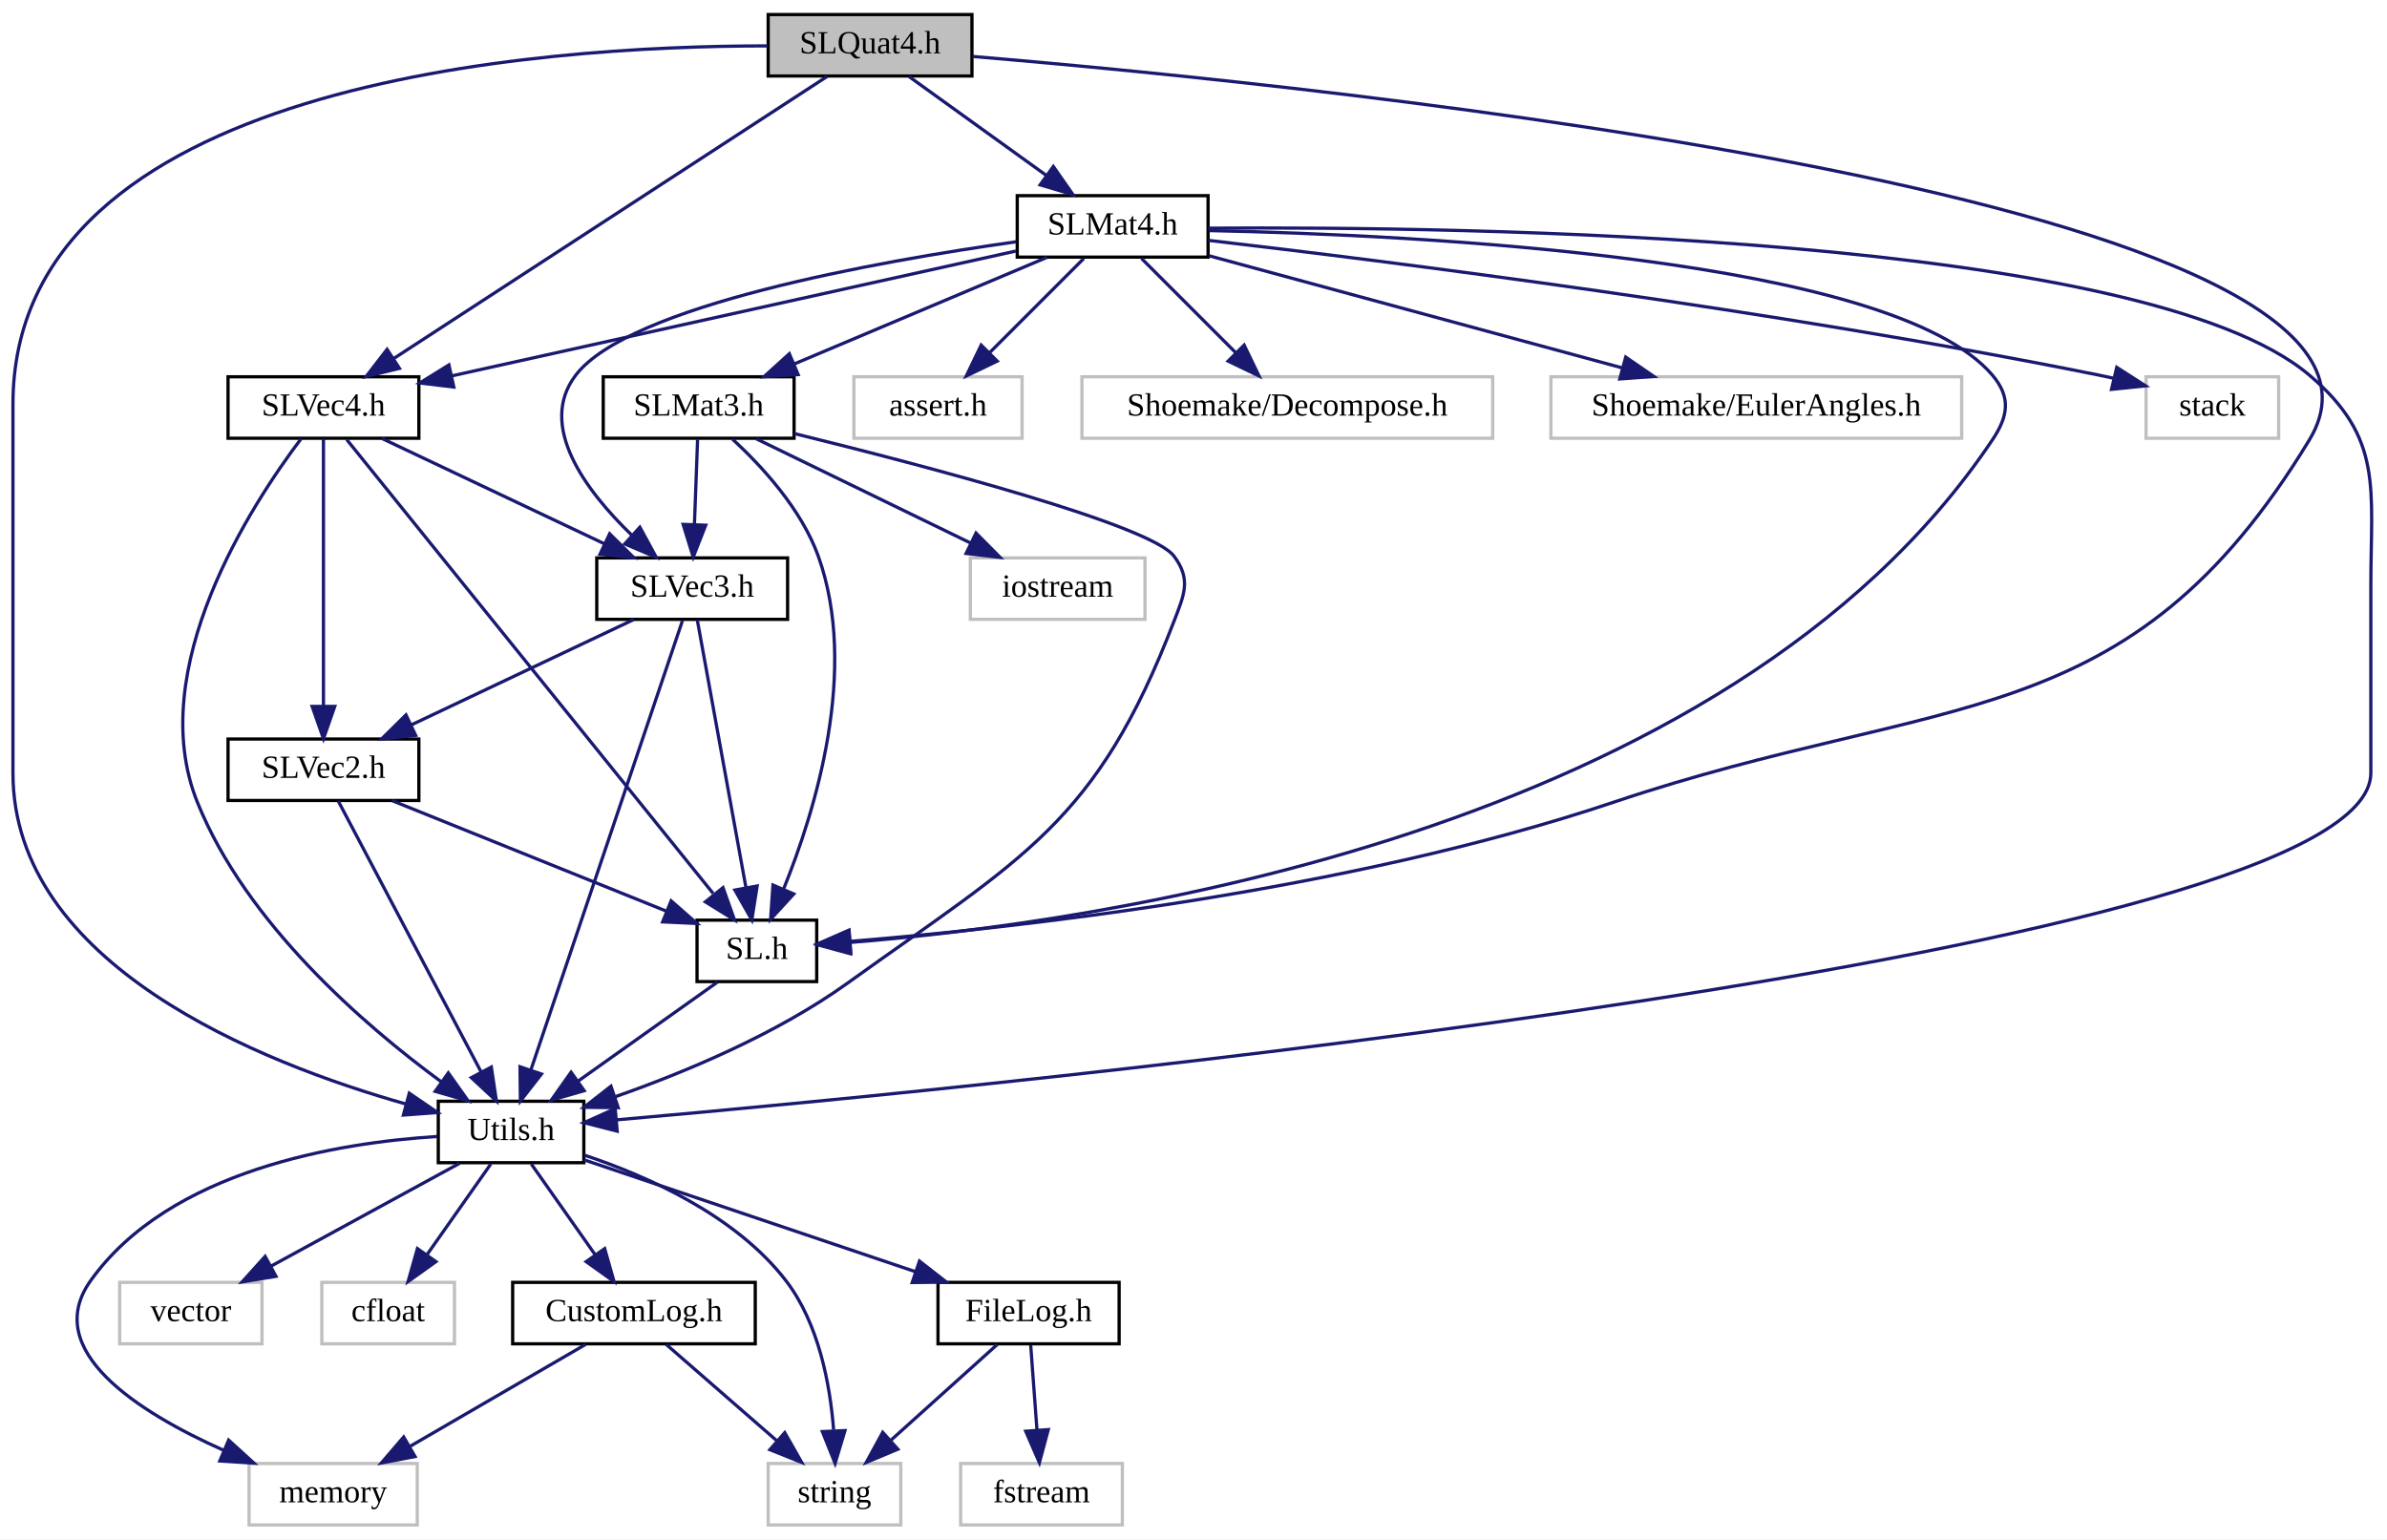
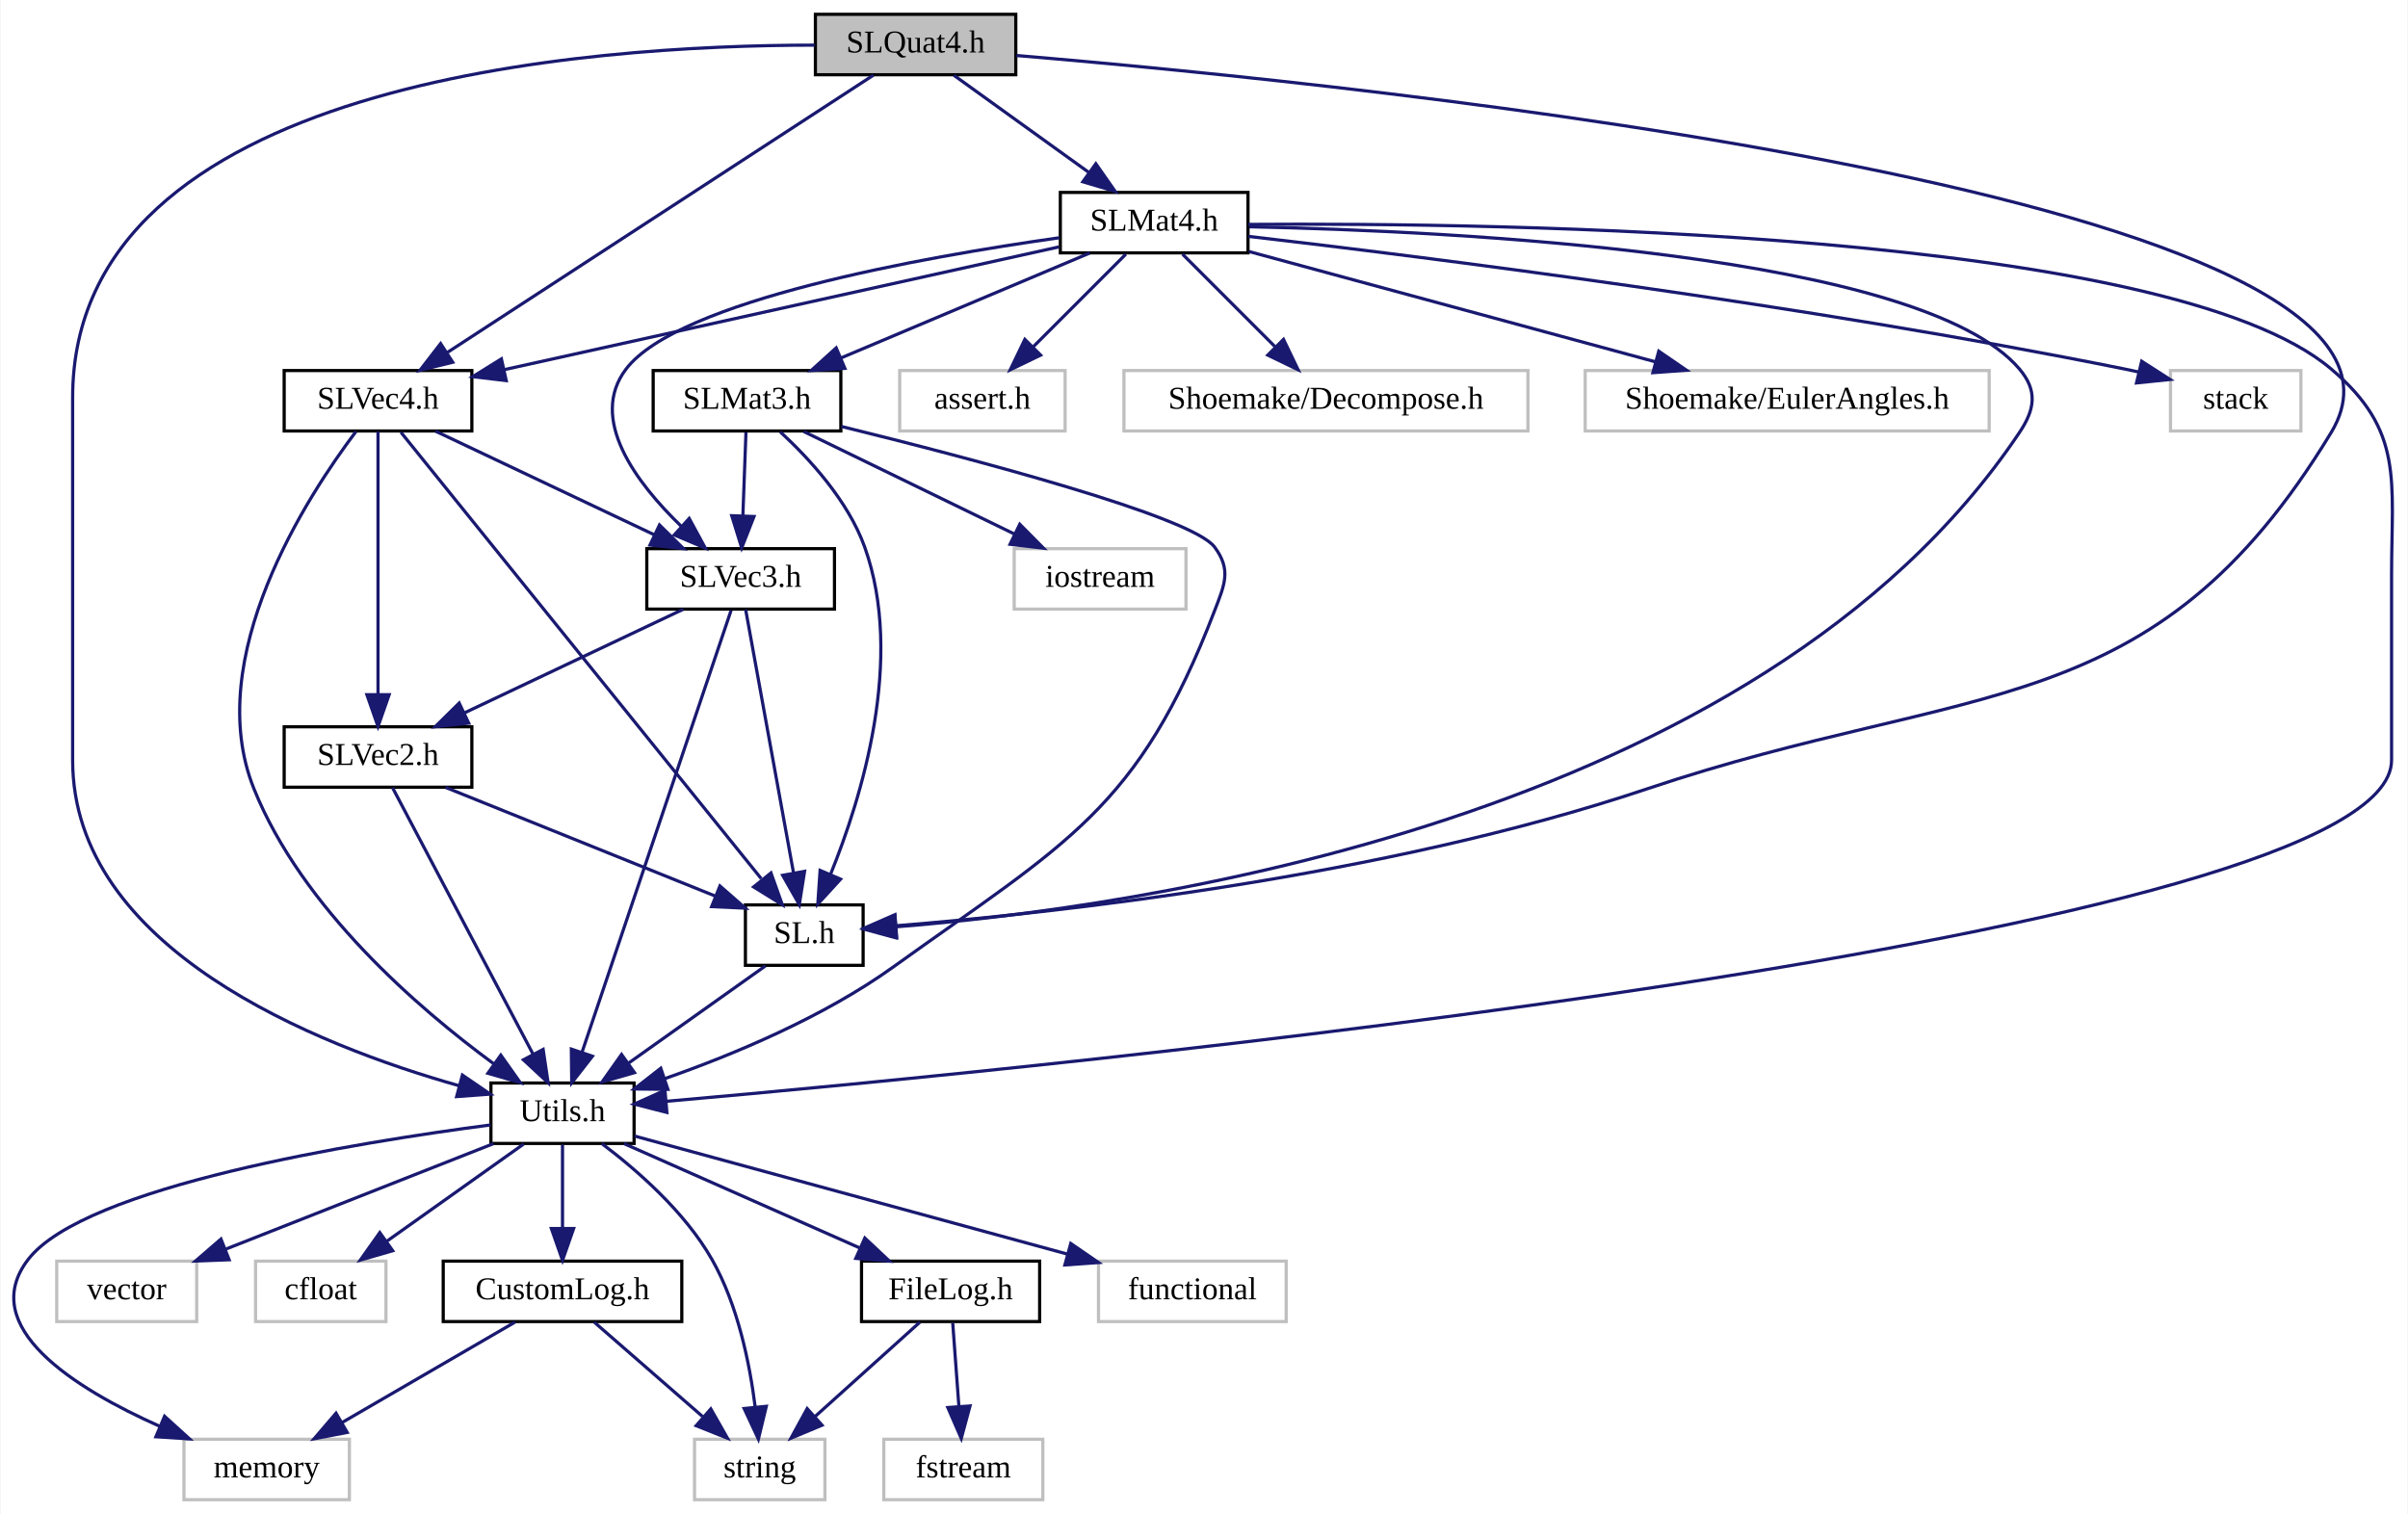
- <svg xmlns="http://www.w3.org/2000/svg" xmlns:xlink="http://www.w3.org/1999/xlink" width="738pt" height="476pt" viewBox="0.00 0.00 737.99 476.00">
+ <svg xmlns="http://www.w3.org/2000/svg" xmlns:xlink="http://www.w3.org/1999/xlink" width="757pt" height="476pt" viewBox="0.00 0.00 756.65 476.00">
  <g id="graph0" class="graph" transform="scale(1 1) rotate(0) translate(4 472)">
-     <polygon fill="white" stroke="transparent" points="-4,4 -4,-472 733.99,-472 733.99,4 -4,4" />
+     <polygon fill="white" stroke="transparent" points="-4,4 -4,-472 752.65,-472 752.65,4 -4,4" />
    <g id="node1" class="node">
      <g id="a_node1">
        <a xlink:title=" ">
-           <polygon fill="#bfbfbf" stroke="black" points="233.5,-448.5 233.5,-467.5 296.5,-467.5 296.5,-448.5 233.5,-448.5" />
-           <text text-anchor="middle" x="265" y="-455.5" font-family="Arial.ttf" font-size="10.00">SLQuat4.h</text>
+           <polygon fill="#bfbfbf" stroke="black" points="252.16,-448.5 252.16,-467.5 315.16,-467.5 315.16,-448.5 252.16,-448.5" />
+           <text text-anchor="middle" x="283.66" y="-455.5" font-family="Arial.ttf" font-size="10.00">SLQuat4.h</text>
        </a>
      </g>
    </g>
    <g id="node2" class="node">
      <g id="a_node2">
        <a xlink:href="_s_l_8h.html" target="_top" xlink:title=" ">
-           <polygon fill="white" stroke="black" points="211.5,-168.5 211.5,-187.5 248.5,-187.5 248.5,-168.5 211.5,-168.5" />
-           <text text-anchor="middle" x="230" y="-175.5" font-family="Arial.ttf" font-size="10.00">SL.h</text>
+           <polygon fill="white" stroke="black" points="230.16,-168.5 230.16,-187.5 267.16,-187.5 267.16,-168.5 230.16,-168.5" />
+           <text text-anchor="middle" x="248.66" y="-175.5" font-family="Arial.ttf" font-size="10.00">SL.h</text>
        </a>
      </g>
    </g>
    <g id="edge1" class="edge">
-       <path fill="none" stroke="midnightblue" d="M296.72,-454.54C405.6,-445.41 754.95,-410.1 710,-336 654.12,-243.88 597.13,-258.32 495,-224 411.96,-196.09 308.21,-184.92 258.77,-180.94" />
-       <polygon fill="midnightblue" stroke="midnightblue" points="259.04,-177.45 248.8,-180.18 258.5,-184.43 259.04,-177.45" />
+       <path fill="none" stroke="midnightblue" d="M315.39,-454.54C424.27,-445.41 773.61,-410.1 728.66,-336 672.78,-243.88 615.79,-258.32 513.66,-224 430.63,-196.09 326.87,-184.92 277.44,-180.94" />
+       <polygon fill="midnightblue" stroke="midnightblue" points="277.7,-177.45 267.46,-180.18 277.17,-184.43 277.7,-177.45" />
    </g>
    <g id="node3" class="node">
      <g id="a_node3">
        <a xlink:href="_utils_8h.html" target="_top" xlink:title=" ">
-           <polygon fill="white" stroke="black" points="131.5,-112.5 131.5,-131.5 176.5,-131.5 176.5,-112.5 131.5,-112.5" />
-           <text text-anchor="middle" x="154" y="-119.5" font-family="Arial.ttf" font-size="10.00">Utils.h</text>
+           <polygon fill="white" stroke="black" points="150.16,-112.5 150.16,-131.5 195.16,-131.5 195.16,-112.5 150.16,-112.5" />
+           <text text-anchor="middle" x="172.66" y="-119.5" font-family="Arial.ttf" font-size="10.00">Utils.h</text>
+         </a>
+       </g>
+     </g>
+     <g id="edge38" class="edge">
+       <path fill="none" stroke="midnightblue" d="M251.96,-457.81C181.62,-457.81 18.66,-447 18.66,-347 18.66,-347 18.66,-347 18.66,-233 18.66,-173.74 95.1,-143.38 140.28,-130.61" />
+       <polygon fill="midnightblue" stroke="midnightblue" points="141.19,-133.99 149.94,-128.01 139.38,-127.23 141.19,-133.99" />
+     </g>
+     <g id="node12" class="node">
+       <g id="a_node12">
+         <a xlink:href="_s_l_mat4_8h.html" target="_top" xlink:title=" ">
+           <polygon fill="white" stroke="black" points="329.16,-392.5 329.16,-411.5 388.16,-411.5 388.16,-392.5 329.16,-392.5" />
+           <text text-anchor="middle" x="358.66" y="-399.5" font-family="Arial.ttf" font-size="10.00">SLMat4.h</text>
+         </a>
+       </g>
+     </g>
+     <g id="edge14" class="edge">
+       <path fill="none" stroke="midnightblue" d="M295.71,-448.32C307.13,-440.11 324.5,-427.6 338.1,-417.81" />
+       <polygon fill="midnightblue" stroke="midnightblue" points="340.32,-420.52 346.4,-411.83 336.23,-414.84 340.32,-420.52" />
+     </g>
+     <g id="node18" class="node">
+       <g id="a_node18">
+         <a xlink:href="_s_l_vec4_8h.html" target="_top" xlink:title=" ">
+           <polygon fill="white" stroke="black" points="85.16,-336.5 85.16,-355.5 144.16,-355.5 144.16,-336.5 85.16,-336.5" />
+           <text text-anchor="middle" x="114.66" y="-343.5" font-family="Arial.ttf" font-size="10.00">SLVec4.h</text>
        </a>
      </g>
    </g>
    <g id="edge37" class="edge">
-       <path fill="none" stroke="midnightblue" d="M233.3,-457.81C162.96,-457.81 0,-447 0,-347 0,-347 0,-347 0,-233 0,-173.74 76.44,-143.38 121.61,-130.61" />
-       <polygon fill="midnightblue" stroke="midnightblue" points="122.53,-133.99 131.28,-128.01 120.71,-127.23 122.53,-133.99" />
-     </g>
-     <g id="node11" class="node">
-       <g id="a_node11">
-         <a xlink:href="_s_l_mat4_8h.html" target="_top" xlink:title=" ">
-           <polygon fill="white" stroke="black" points="310.5,-392.5 310.5,-411.5 369.5,-411.5 369.5,-392.5 310.5,-392.5" />
-           <text text-anchor="middle" x="340" y="-399.5" font-family="Arial.ttf" font-size="10.00">SLMat4.h</text>
-         </a>
-       </g>
-     </g>
-     <g id="edge13" class="edge">
-       <path fill="none" stroke="midnightblue" d="M277.05,-448.32C288.46,-440.11 305.83,-427.6 319.43,-417.81" />
-       <polygon fill="midnightblue" stroke="midnightblue" points="321.66,-420.52 327.73,-411.83 317.57,-414.84 321.66,-420.52" />
-     </g>
-     <g id="node17" class="node">
-       <g id="a_node17">
-         <a xlink:href="_s_l_vec4_8h.html" target="_top" xlink:title=" ">
-           <polygon fill="white" stroke="black" points="66.5,-336.5 66.5,-355.5 125.5,-355.5 125.5,-336.5 66.5,-336.5" />
-           <text text-anchor="middle" x="96" y="-343.5" font-family="Arial.ttf" font-size="10.00">SLVec4.h</text>
-         </a>
-       </g>
-     </g>
-     <g id="edge36" class="edge">
-       <path fill="none" stroke="midnightblue" d="M251.74,-448.37C222.74,-429.49 153.44,-384.38 117.87,-361.24" />
-       <polygon fill="midnightblue" stroke="midnightblue" points="119.49,-358.11 109.2,-355.59 115.67,-363.98 119.49,-358.11" />
+       <path fill="none" stroke="midnightblue" d="M270.4,-448.37C241.4,-429.49 172.1,-384.38 136.54,-361.24" />
+       <polygon fill="midnightblue" stroke="midnightblue" points="138.15,-358.11 127.86,-355.59 134.34,-363.98 138.15,-358.11" />
    </g>
    <g id="edge2" class="edge">
-       <path fill="none" stroke="midnightblue" d="M217.79,-168.32C206.22,-160.11 188.62,-147.6 174.84,-137.81" />
-       <polygon fill="midnightblue" stroke="midnightblue" points="176.61,-134.77 166.43,-131.83 172.56,-140.48 176.61,-134.77" />
+       <path fill="none" stroke="midnightblue" d="M236.45,-168.32C224.89,-160.11 207.29,-147.6 193.5,-137.81" />
+       <polygon fill="midnightblue" stroke="midnightblue" points="195.28,-134.77 185.1,-131.83 191.22,-140.48 195.28,-134.77" />
    </g>
    <g id="node4" class="node">
      <g id="a_node4">
        <a xlink:title=" ">
-           <polygon fill="white" stroke="#bfbfbf" points="233.5,-0.5 233.5,-19.5 274.5,-19.5 274.5,-0.5 233.5,-0.5" />
-           <text text-anchor="middle" x="254" y="-7.5" font-family="Arial.ttf" font-size="10.00">string</text>
+           <polygon fill="white" stroke="#bfbfbf" points="214.16,-0.5 214.16,-19.5 255.16,-19.5 255.16,-0.5 214.16,-0.5" />
+           <text text-anchor="middle" x="234.66" y="-7.5" font-family="Arial.ttf" font-size="10.00">string</text>
        </a>
      </g>
    </g>
    <g id="edge3" class="edge">
-       <path fill="none" stroke="midnightblue" d="M176.65,-114.84C196.11,-108.37 223.43,-96.25 239,-76 249.15,-62.8 252.63,-43.93 253.73,-29.92" />
-       <polygon fill="midnightblue" stroke="midnightblue" points="257.24,-29.67 254.19,-19.52 250.25,-29.36 257.24,-29.67" />
+       <path fill="none" stroke="midnightblue" d="M185.01,-112.46C195.8,-104.34 211.07,-91.12 219.66,-76 227.8,-61.68 231.53,-43.22 233.23,-29.63" />
+       <polygon fill="midnightblue" stroke="midnightblue" points="236.73,-29.86 234.24,-19.56 229.76,-29.16 236.73,-29.86" />
    </g>
    <g id="node5" class="node">
      <g id="a_node5">
        <a xlink:title=" ">
-           <polygon fill="white" stroke="#bfbfbf" points="33,-56.5 33,-75.5 77,-75.5 77,-56.5 33,-56.5" />
-           <text text-anchor="middle" x="55" y="-63.5" font-family="Arial.ttf" font-size="10.00">vector</text>
+           <polygon fill="white" stroke="#bfbfbf" points="13.66,-56.5 13.66,-75.5 57.66,-75.5 57.66,-56.5 13.66,-56.5" />
+           <text text-anchor="middle" x="35.66" y="-63.5" font-family="Arial.ttf" font-size="10.00">vector</text>
        </a>
      </g>
    </g>
    <g id="edge4" class="edge">
-       <path fill="none" stroke="midnightblue" d="M138.09,-112.32C122.36,-103.74 98.06,-90.49 79.79,-80.52" />
-       <polygon fill="midnightblue" stroke="midnightblue" points="81.32,-77.37 70.87,-75.65 77.97,-83.52 81.32,-77.37" />
+       <path fill="none" stroke="midnightblue" d="M150.96,-112.44C128.31,-103.52 92.59,-89.44 66.91,-79.32" />
+       <polygon fill="midnightblue" stroke="midnightblue" points="67.86,-75.93 57.27,-75.52 65.29,-82.44 67.86,-75.93" />
    </g>
    <g id="node6" class="node">
      <g id="a_node6">
        <a xlink:title=" ">
-           <polygon fill="white" stroke="#bfbfbf" points="95.5,-56.5 95.5,-75.5 136.5,-75.5 136.5,-56.5 95.5,-56.5" />
-           <text text-anchor="middle" x="116" y="-63.5" font-family="Arial.ttf" font-size="10.00">cfloat</text>
+           <polygon fill="white" stroke="#bfbfbf" points="76.16,-56.5 76.16,-75.5 117.16,-75.5 117.16,-56.5 76.16,-56.5" />
+           <text text-anchor="middle" x="96.66" y="-63.5" font-family="Arial.ttf" font-size="10.00">cfloat</text>
        </a>
      </g>
    </g>
    <g id="edge5" class="edge">
-       <path fill="none" stroke="midnightblue" d="M147.73,-112.08C142.36,-104.46 134.48,-93.26 127.92,-83.94" />
-       <polygon fill="midnightblue" stroke="midnightblue" points="130.78,-81.91 122.16,-75.75 125.05,-85.94 130.78,-81.91" />
+       <path fill="none" stroke="midnightblue" d="M160.45,-112.32C148.89,-104.11 131.29,-91.6 117.5,-81.81" />
+       <polygon fill="midnightblue" stroke="midnightblue" points="119.28,-78.77 109.1,-75.83 115.22,-84.48 119.28,-78.77" />
    </g>
    <g id="node7" class="node">
      <g id="a_node7">
        <a xlink:title=" ">
-           <polygon fill="white" stroke="#bfbfbf" points="73,-0.5 73,-19.5 125,-19.5 125,-0.5 73,-0.5" />
-           <text text-anchor="middle" x="99" y="-7.5" font-family="Arial.ttf" font-size="10.00">memory</text>
+           <polygon fill="white" stroke="#bfbfbf" points="53.66,-0.5 53.66,-19.5 105.66,-19.5 105.66,-0.5 53.66,-0.5" />
+           <text text-anchor="middle" x="79.66" y="-7.5" font-family="Arial.ttf" font-size="10.00">memory</text>
        </a>
      </g>
    </g>
    <g id="edge6" class="edge">
-       <path fill="none" stroke="midnightblue" d="M131.25,-120.61C100.98,-118.72 48.45,-110.34 24,-76 8.69,-54.5 38.56,-35.46 65.02,-23.63" />
-       <polygon fill="midnightblue" stroke="midnightblue" points="66.68,-26.73 74.52,-19.6 63.95,-20.28 66.68,-26.73" />
+       <path fill="none" stroke="midnightblue" d="M150.05,-118.32C108.43,-112.88 22.36,-99.06 4.66,-76 -11.57,-54.85 19.23,-35.51 46.13,-23.53" />
+       <polygon fill="midnightblue" stroke="midnightblue" points="47.56,-26.73 55.4,-19.61 44.83,-20.28 47.56,-26.73" />
    </g>
    <g id="node8" class="node">
      <g id="a_node8">
        <a xlink:href="_file_log_8h.html" target="_top" xlink:title=" ">
-           <polygon fill="white" stroke="black" points="286,-56.5 286,-75.5 342,-75.5 342,-56.5 286,-56.5" />
-           <text text-anchor="middle" x="314" y="-63.5" font-family="Arial.ttf" font-size="10.00">FileLog.h</text>
+           <polygon fill="white" stroke="black" points="266.66,-56.5 266.66,-75.5 322.66,-75.5 322.66,-56.5 266.66,-56.5" />
+           <text text-anchor="middle" x="294.66" y="-63.5" font-family="Arial.ttf" font-size="10.00">FileLog.h</text>
        </a>
      </g>
    </g>
    <g id="edge7" class="edge">
-       <path fill="none" stroke="midnightblue" d="M176.58,-113.38C203.25,-104.38 247.89,-89.31 279.03,-78.8" />
-       <polygon fill="midnightblue" stroke="midnightblue" points="280.27,-82.08 288.63,-75.56 278.03,-75.45 280.27,-82.08" />
+       <path fill="none" stroke="midnightblue" d="M192,-112.44C211.98,-103.6 243.41,-89.69 266.23,-79.59" />
+       <polygon fill="midnightblue" stroke="midnightblue" points="267.7,-82.76 275.42,-75.52 264.86,-76.36 267.7,-82.76" />
    </g>
    <g id="node10" class="node">
      <g id="a_node10">
        <a xlink:href="_custom_log_8h.html" target="_top" xlink:title=" ">
-           <polygon fill="white" stroke="black" points="154.5,-56.5 154.5,-75.5 229.5,-75.5 229.5,-56.5 154.5,-56.5" />
-           <text text-anchor="middle" x="192" y="-63.5" font-family="Arial.ttf" font-size="10.00">CustomLog.h</text>
+           <polygon fill="white" stroke="black" points="135.16,-56.5 135.16,-75.5 210.16,-75.5 210.16,-56.5 135.16,-56.5" />
+           <text text-anchor="middle" x="172.66" y="-63.5" font-family="Arial.ttf" font-size="10.00">CustomLog.h</text>
        </a>
      </g>
    </g>
    <g id="edge10" class="edge">
-       <path fill="none" stroke="midnightblue" d="M160.27,-112.08C165.64,-104.46 173.52,-93.26 180.08,-83.94" />
-       <polygon fill="midnightblue" stroke="midnightblue" points="182.95,-85.94 185.84,-75.75 177.22,-81.91 182.95,-85.94" />
+       <path fill="none" stroke="midnightblue" d="M172.66,-112.08C172.66,-105.01 172.66,-94.86 172.66,-85.99" />
+       <polygon fill="midnightblue" stroke="midnightblue" points="176.16,-85.75 172.66,-75.75 169.16,-85.75 176.16,-85.75" />
+     </g>
+     <g id="node11" class="node">
+       <g id="a_node11">
+         <a xlink:title=" ">
+           <polygon fill="white" stroke="#bfbfbf" points="341.16,-56.5 341.16,-75.5 400.16,-75.5 400.16,-56.5 341.16,-56.5" />
+           <text text-anchor="middle" x="370.66" y="-63.5" font-family="Arial.ttf" font-size="10.00">functional</text>
+         </a>
+       </g>
+     </g>
+     <g id="edge13" class="edge">
+       <path fill="none" stroke="midnightblue" d="M195.38,-114.81C228.53,-105.76 290.63,-88.83 331.31,-77.73" />
+       <polygon fill="midnightblue" stroke="midnightblue" points="332.44,-81.05 341.16,-75.05 330.59,-74.3 332.44,-81.05" />
    </g>
    <g id="edge8" class="edge">
-       <path fill="none" stroke="midnightblue" d="M304.36,-56.32C295.49,-48.34 282.13,-36.31 271.39,-26.65" />
-       <polygon fill="midnightblue" stroke="midnightblue" points="273.59,-23.92 263.82,-19.83 268.91,-29.13 273.59,-23.92" />
+       <path fill="none" stroke="midnightblue" d="M285.02,-56.32C276.15,-48.34 262.79,-36.31 252.06,-26.65" />
+       <polygon fill="midnightblue" stroke="midnightblue" points="254.25,-23.92 244.48,-19.83 249.57,-29.13 254.25,-23.92" />
    </g>
    <g id="node9" class="node">
      <g id="a_node9">
        <a xlink:title=" ">
-           <polygon fill="white" stroke="#bfbfbf" points="293,-0.5 293,-19.5 343,-19.5 343,-0.5 293,-0.5" />
-           <text text-anchor="middle" x="318" y="-7.5" font-family="Arial.ttf" font-size="10.00">fstream</text>
+           <polygon fill="white" stroke="#bfbfbf" points="273.66,-0.5 273.66,-19.5 323.66,-19.5 323.66,-0.5 273.66,-0.5" />
+           <text text-anchor="middle" x="298.66" y="-7.5" font-family="Arial.ttf" font-size="10.00">fstream</text>
        </a>
      </g>
    </g>
    <g id="edge9" class="edge">
-       <path fill="none" stroke="midnightblue" d="M314.66,-56.08C315.18,-49.01 315.94,-38.86 316.59,-29.99" />
-       <polygon fill="midnightblue" stroke="midnightblue" points="320.1,-29.98 317.35,-19.75 313.12,-29.47 320.1,-29.98" />
+       <path fill="none" stroke="midnightblue" d="M295.33,-56.08C295.85,-49.01 296.6,-38.86 297.26,-29.99" />
+       <polygon fill="midnightblue" stroke="midnightblue" points="300.77,-29.98 298.02,-19.75 293.79,-29.47 300.77,-29.98" />
    </g>
    <g id="edge12" class="edge">
-       <path fill="none" stroke="midnightblue" d="M201.96,-56.32C211.13,-48.34 224.94,-36.31 236.03,-26.65" />
-       <polygon fill="midnightblue" stroke="midnightblue" points="238.62,-29.04 243.86,-19.83 234.02,-23.76 238.62,-29.04" />
+       <path fill="none" stroke="midnightblue" d="M182.63,-56.32C191.79,-48.34 205.6,-36.31 216.69,-26.65" />
+       <polygon fill="midnightblue" stroke="midnightblue" points="219.28,-29.04 224.52,-19.83 214.68,-23.76 219.28,-29.04" />
    </g>
    <g id="edge11" class="edge">
-       <path fill="none" stroke="midnightblue" d="M177.06,-56.32C162.41,-47.82 139.87,-34.73 122.76,-24.8" />
-       <polygon fill="midnightblue" stroke="midnightblue" points="124.31,-21.65 113.9,-19.65 120.8,-27.7 124.31,-21.65" />
-     </g>
-     <g id="edge14" class="edge">
-       <path fill="none" stroke="midnightblue" d="M369.87,-400.7C433.92,-399.37 581.19,-392.32 612,-356 617.75,-349.22 616.95,-343.38 612,-336 529.82,-213.37 332.76,-186.44 258.75,-180.6" />
-       <polygon fill="midnightblue" stroke="midnightblue" points="258.97,-177.1 248.75,-179.88 258.47,-184.09 258.97,-177.1" />
-     </g>
-     <g id="edge16" class="edge">
-       <path fill="none" stroke="midnightblue" d="M369.58,-401.45C448.03,-402.02 658.87,-399.39 710,-356 732.95,-336.52 729,-321.1 729,-291 729,-291 729,-291 729,-233 729,-177.38 308.61,-136.45 186.74,-125.76" />
-       <polygon fill="midnightblue" stroke="midnightblue" points="186.81,-122.25 176.54,-124.87 186.2,-129.22 186.81,-122.25" />
-     </g>
-     <g id="node12" class="node">
-       <g id="a_node12">
-         <a xlink:title=" ">
-           <polygon fill="white" stroke="#bfbfbf" points="659.5,-336.5 659.5,-355.5 700.5,-355.5 700.5,-336.5 659.5,-336.5" />
-           <text text-anchor="middle" x="680" y="-343.5" font-family="Arial.ttf" font-size="10.00">stack</text>
-         </a>
-       </g>
+       <path fill="none" stroke="midnightblue" d="M157.72,-56.32C143.08,-47.82 120.53,-34.73 103.43,-24.8" />
+       <polygon fill="midnightblue" stroke="midnightblue" points="104.97,-21.65 94.57,-19.65 101.46,-27.7 104.97,-21.65" />
    </g>
    <g id="edge15" class="edge">
-       <path fill="none" stroke="midnightblue" d="M369.62,-397.68C424.33,-391.32 544.79,-376.22 645,-356 646.46,-355.71 647.95,-355.39 649.45,-355.05" />
-       <polygon fill="midnightblue" stroke="midnightblue" points="650.44,-358.42 659.36,-352.69 648.82,-351.61 650.44,-358.42" />
+       <path fill="none" stroke="midnightblue" d="M388.53,-400.7C452.59,-399.37 599.86,-392.32 630.66,-356 636.41,-349.22 635.61,-343.38 630.66,-336 548.48,-213.37 351.43,-186.44 277.41,-180.6" />
+       <polygon fill="midnightblue" stroke="midnightblue" points="277.64,-177.1 267.41,-179.88 277.14,-184.09 277.64,-177.1" />
+     </g>
+     <g id="edge17" class="edge">
+       <path fill="none" stroke="midnightblue" d="M388.24,-401.45C466.69,-402.02 677.54,-399.39 728.66,-356 751.61,-336.52 747.66,-321.1 747.66,-291 747.66,-291 747.66,-291 747.66,-233 747.66,-177.38 327.27,-136.45 205.4,-125.76" />
+       <polygon fill="midnightblue" stroke="midnightblue" points="205.47,-122.25 195.21,-124.87 204.87,-129.22 205.47,-122.25" />
    </g>
    <g id="node13" class="node">
      <g id="a_node13">
-         <a xlink:href="_s_l_mat3_8h.html" target="_top" xlink:title=" ">
-           <polygon fill="white" stroke="black" points="182.5,-336.5 182.5,-355.5 241.5,-355.5 241.5,-336.5 182.5,-336.5" />
-           <text text-anchor="middle" x="212" y="-343.5" font-family="Arial.ttf" font-size="10.00">SLMat3.h</text>
-         </a>
-       </g>
-     </g>
-     <g id="edge17" class="edge">
-       <path fill="none" stroke="midnightblue" d="M319.72,-392.44C298.65,-383.56 265.48,-369.56 241.51,-359.45" />
-       <polygon fill="midnightblue" stroke="midnightblue" points="242.76,-356.18 232.19,-355.52 240.04,-362.63 242.76,-356.18" />
+         <a xlink:title=" ">
+           <polygon fill="white" stroke="#bfbfbf" points="678.16,-336.5 678.16,-355.5 719.16,-355.5 719.16,-336.5 678.16,-336.5" />
+           <text text-anchor="middle" x="698.66" y="-343.5" font-family="Arial.ttf" font-size="10.00">stack</text>
+         </a>
+       </g>
+     </g>
+     <g id="edge16" class="edge">
+       <path fill="none" stroke="midnightblue" d="M388.29,-397.68C443,-391.32 563.45,-376.22 663.66,-356 665.13,-355.71 666.62,-355.39 668.12,-355.05" />
+       <polygon fill="midnightblue" stroke="midnightblue" points="669.1,-358.42 678.02,-352.69 667.48,-351.61 669.1,-358.42" />
    </g>
    <g id="node14" class="node">
      <g id="a_node14">
+         <a xlink:href="_s_l_mat3_8h.html" target="_top" xlink:title=" ">
+           <polygon fill="white" stroke="black" points="201.16,-336.5 201.16,-355.5 260.16,-355.5 260.16,-336.5 201.16,-336.5" />
+           <text text-anchor="middle" x="230.66" y="-343.5" font-family="Arial.ttf" font-size="10.00">SLMat3.h</text>
+         </a>
+       </g>
+     </g>
+     <g id="edge18" class="edge">
+       <path fill="none" stroke="midnightblue" d="M338.38,-392.44C317.32,-383.56 284.15,-369.56 260.18,-359.45" />
+       <polygon fill="midnightblue" stroke="midnightblue" points="261.43,-356.18 250.85,-355.52 258.7,-362.63 261.43,-356.18" />
+     </g>
+     <g id="node15" class="node">
+       <g id="a_node15">
        <a xlink:href="_s_l_vec3_8h.html" target="_top" xlink:title=" ">
-           <polygon fill="white" stroke="black" points="180.5,-280.5 180.5,-299.5 239.5,-299.5 239.5,-280.5 180.5,-280.5" />
-           <text text-anchor="middle" x="210" y="-287.5" font-family="Arial.ttf" font-size="10.00">SLVec3.h</text>
-         </a>
-       </g>
-     </g>
-     <g id="edge27" class="edge">
-       <path fill="none" stroke="midnightblue" d="M310.19,-397.25C267.02,-391.15 190.46,-377.52 174,-356 162.03,-340.35 177.15,-320.24 191.3,-306.56" />
-       <polygon fill="midnightblue" stroke="midnightblue" points="193.83,-309 198.89,-299.69 189.13,-303.81 193.83,-309" />
+           <polygon fill="white" stroke="black" points="199.16,-280.5 199.16,-299.5 258.16,-299.5 258.16,-280.5 199.16,-280.5" />
+           <text text-anchor="middle" x="228.66" y="-287.5" font-family="Arial.ttf" font-size="10.00">SLVec3.h</text>
+         </a>
+       </g>
    </g>
    <g id="edge28" class="edge">
-       <path fill="none" stroke="midnightblue" d="M310.08,-394.38C266.24,-384.68 184.48,-366.58 135.67,-355.78" />
-       <polygon fill="midnightblue" stroke="midnightblue" points="136.3,-352.33 125.78,-353.59 134.79,-359.17 136.3,-352.33" />
-     </g>
-     <g id="node18" class="node">
-       <g id="a_node18">
-         <a xlink:title=" ">
-           <polygon fill="white" stroke="#bfbfbf" points="260,-336.5 260,-355.5 312,-355.5 312,-336.5 260,-336.5" />
-           <text text-anchor="middle" x="286" y="-343.5" font-family="Arial.ttf" font-size="10.00">assert.h</text>
-         </a>
-       </g>
-     </g>
-     <g id="edge33" class="edge">
-       <path fill="none" stroke="midnightblue" d="M331.08,-392.08C323.22,-384.22 311.57,-372.57 302.08,-363.08" />
-       <polygon fill="midnightblue" stroke="midnightblue" points="304.3,-360.35 294.75,-355.75 299.35,-365.3 304.3,-360.35" />
+       <path fill="none" stroke="midnightblue" d="M328.85,-397.25C285.69,-391.15 209.13,-377.52 192.66,-356 180.69,-340.35 195.82,-320.24 209.97,-306.56" />
+       <polygon fill="midnightblue" stroke="midnightblue" points="212.49,-309 217.55,-299.69 207.79,-303.81 212.49,-309" />
+     </g>
+     <g id="edge29" class="edge">
+       <path fill="none" stroke="midnightblue" d="M328.75,-394.38C284.91,-384.68 203.14,-366.58 154.34,-355.78" />
+       <polygon fill="midnightblue" stroke="midnightblue" points="154.97,-352.33 144.45,-353.59 153.45,-359.17 154.97,-352.33" />
    </g>
    <g id="node19" class="node">
      <g id="a_node19">
        <a xlink:title=" ">
-           <polygon fill="white" stroke="#bfbfbf" points="330.5,-336.5 330.5,-355.5 457.5,-355.5 457.5,-336.5 330.5,-336.5" />
-           <text text-anchor="middle" x="394" y="-343.5" font-family="Arial.ttf" font-size="10.00">Shoemake/Decompose.h</text>
+           <polygon fill="white" stroke="#bfbfbf" points="278.66,-336.5 278.66,-355.5 330.66,-355.5 330.66,-336.5 278.66,-336.5" />
+           <text text-anchor="middle" x="304.66" y="-343.5" font-family="Arial.ttf" font-size="10.00">assert.h</text>
        </a>
      </g>
    </g>
    <g id="edge34" class="edge">
-       <path fill="none" stroke="midnightblue" d="M348.92,-392.08C356.78,-384.22 368.43,-372.57 377.92,-363.08" />
-       <polygon fill="midnightblue" stroke="midnightblue" points="380.65,-365.3 385.25,-355.75 375.7,-360.35 380.65,-365.3" />
+       <path fill="none" stroke="midnightblue" d="M349.75,-392.08C341.88,-384.22 330.23,-372.57 320.75,-363.08" />
+       <polygon fill="midnightblue" stroke="midnightblue" points="322.96,-360.35 313.42,-355.75 318.01,-365.3 322.96,-360.35" />
    </g>
    <g id="node20" class="node">
      <g id="a_node20">
        <a xlink:title=" ">
-           <polygon fill="white" stroke="#bfbfbf" points="475.5,-336.5 475.5,-355.5 602.5,-355.5 602.5,-336.5 475.5,-336.5" />
-           <text text-anchor="middle" x="539" y="-343.5" font-family="Arial.ttf" font-size="10.00">Shoemake/EulerAngles.h</text>
+           <polygon fill="white" stroke="#bfbfbf" points="349.16,-336.5 349.16,-355.5 476.16,-355.5 476.16,-336.5 349.16,-336.5" />
+           <text text-anchor="middle" x="412.66" y="-343.5" font-family="Arial.ttf" font-size="10.00">Shoemake/Decompose.h</text>
        </a>
      </g>
    </g>
    <g id="edge35" class="edge">
-       <path fill="none" stroke="midnightblue" d="M369.79,-392.92C403.73,-383.71 459.42,-368.59 497.58,-358.24" />
-       <polygon fill="midnightblue" stroke="midnightblue" points="498.62,-361.58 507.36,-355.59 496.79,-354.83 498.62,-361.58" />
-     </g>
-     <g id="edge18" class="edge">
-       <path fill="none" stroke="midnightblue" d="M222.44,-336.24C231.42,-327.97 243.75,-314.66 249,-300 261.56,-264.95 248.05,-221.24 238.26,-197.12" />
-       <polygon fill="midnightblue" stroke="midnightblue" points="241.41,-195.59 234.25,-187.78 234.98,-198.35 241.41,-195.59" />
+       <path fill="none" stroke="midnightblue" d="M367.58,-392.08C375.45,-384.22 387.1,-372.57 396.58,-363.08" />
+       <polygon fill="midnightblue" stroke="midnightblue" points="399.32,-365.3 403.91,-355.75 394.37,-360.35 399.32,-365.3" />
+     </g>
+     <g id="node21" class="node">
+       <g id="a_node21">
+         <a xlink:title=" ">
+           <polygon fill="white" stroke="#bfbfbf" points="494.16,-336.5 494.16,-355.5 621.16,-355.5 621.16,-336.5 494.16,-336.5" />
+           <text text-anchor="middle" x="557.66" y="-343.5" font-family="Arial.ttf" font-size="10.00">Shoemake/EulerAngles.h</text>
+         </a>
+       </g>
+     </g>
+     <g id="edge36" class="edge">
+       <path fill="none" stroke="midnightblue" d="M388.46,-392.92C422.4,-383.71 478.08,-368.59 516.24,-358.24" />
+       <polygon fill="midnightblue" stroke="midnightblue" points="517.29,-361.58 526.02,-355.59 515.45,-354.83 517.29,-361.58" />
    </g>
    <g id="edge19" class="edge">
-       <path fill="none" stroke="midnightblue" d="M241.63,-337.93C282.47,-327.88 351.88,-309.63 359,-300 364.29,-292.85 362.19,-288.3 359,-280 334.96,-217.43 312.45,-207.09 258,-168 236.06,-152.25 207.75,-140.45 186.21,-132.9" />
-       <polygon fill="midnightblue" stroke="midnightblue" points="187.13,-129.51 176.53,-129.63 184.89,-136.15 187.13,-129.51" />
+       <path fill="none" stroke="midnightblue" d="M241.1,-336.24C250.09,-327.97 262.41,-314.66 267.66,-300 280.22,-264.95 266.72,-221.24 256.92,-197.12" />
+       <polygon fill="midnightblue" stroke="midnightblue" points="260.08,-195.59 252.92,-187.78 253.64,-198.35 260.08,-195.59" />
    </g>
    <g id="edge20" class="edge">
-       <path fill="none" stroke="midnightblue" d="M211.67,-336.08C211.41,-329.01 211.03,-318.86 210.7,-309.99" />
-       <polygon fill="midnightblue" stroke="midnightblue" points="214.19,-309.61 210.32,-299.75 207.2,-309.87 214.19,-309.61" />
+       <path fill="none" stroke="midnightblue" d="M260.29,-337.93C301.14,-327.88 370.54,-309.63 377.66,-300 382.95,-292.85 380.85,-288.3 377.66,-280 353.62,-217.43 331.11,-207.09 276.66,-168 254.73,-152.25 226.42,-140.45 204.87,-132.9" />
+       <polygon fill="midnightblue" stroke="midnightblue" points="205.79,-129.51 195.2,-129.63 203.55,-136.15 205.79,-129.51" />
+     </g>
+     <g id="edge21" class="edge">
+       <path fill="none" stroke="midnightblue" d="M230.33,-336.08C230.07,-329.01 229.7,-318.86 229.37,-309.99" />
+       <polygon fill="midnightblue" stroke="midnightblue" points="232.86,-309.61 228.99,-299.75 225.86,-309.87 232.86,-309.61" />
+     </g>
+     <g id="node17" class="node">
+       <g id="a_node17">
+         <a xlink:title=" ">
+           <polygon fill="white" stroke="#bfbfbf" points="314.66,-280.5 314.66,-299.5 368.66,-299.5 368.66,-280.5 314.66,-280.5" />
+           <text text-anchor="middle" x="341.66" y="-287.5" font-family="Arial.ttf" font-size="10.00">iostream</text>
+         </a>
+       </g>
+     </g>
+     <g id="edge27" class="edge">
+       <path fill="none" stroke="midnightblue" d="M248.5,-336.32C266.38,-327.62 294.14,-314.12 314.71,-304.11" />
+       <polygon fill="midnightblue" stroke="midnightblue" points="316.41,-307.18 323.87,-299.65 313.35,-300.88 316.41,-307.18" />
+     </g>
+     <g id="edge22" class="edge">
+       <path fill="none" stroke="midnightblue" d="M230.23,-280.37C233.46,-262.62 240.91,-221.67 245.28,-197.6" />
+       <polygon fill="midnightblue" stroke="midnightblue" points="248.76,-198.06 247.1,-187.59 241.87,-196.8 248.76,-198.06" />
+     </g>
+     <g id="edge26" class="edge">
+       <path fill="none" stroke="midnightblue" d="M225.65,-280.08C216.8,-253.83 190.73,-176.55 178.78,-141.12" />
+       <polygon fill="midnightblue" stroke="midnightblue" points="182.07,-139.92 175.56,-131.57 175.44,-142.16 182.07,-139.92" />
    </g>
    <g id="node16" class="node">
      <g id="a_node16">
-         <a xlink:title=" ">
-           <polygon fill="white" stroke="#bfbfbf" points="296,-280.5 296,-299.5 350,-299.5 350,-280.5 296,-280.5" />
-           <text text-anchor="middle" x="323" y="-287.5" font-family="Arial.ttf" font-size="10.00">iostream</text>
-         </a>
-       </g>
-     </g>
-     <g id="edge26" class="edge">
-       <path fill="none" stroke="midnightblue" d="M229.83,-336.32C247.72,-327.62 275.48,-314.12 296.05,-304.11" />
-       <polygon fill="midnightblue" stroke="midnightblue" points="297.75,-307.18 305.21,-299.65 294.69,-300.88 297.75,-307.18" />
-     </g>
-     <g id="edge21" class="edge">
-       <path fill="none" stroke="midnightblue" d="M211.57,-280.37C214.8,-262.62 222.24,-221.67 226.62,-197.6" />
-       <polygon fill="midnightblue" stroke="midnightblue" points="230.09,-198.06 228.44,-187.59 223.21,-196.8 230.09,-198.06" />
+         <a xlink:href="_s_l_vec2_8h.html" target="_top" xlink:title=" ">
+           <polygon fill="white" stroke="black" points="85.16,-224.5 85.16,-243.5 144.16,-243.5 144.16,-224.5 85.16,-224.5" />
+           <text text-anchor="middle" x="114.66" y="-231.5" font-family="Arial.ttf" font-size="10.00">SLVec2.h</text>
+         </a>
+       </g>
+     </g>
+     <g id="edge23" class="edge">
+       <path fill="none" stroke="midnightblue" d="M210.6,-280.44C192.09,-271.68 163.08,-257.94 141.81,-247.86" />
+       <polygon fill="midnightblue" stroke="midnightblue" points="143.18,-244.63 132.64,-243.52 140.18,-250.96 143.18,-244.63" />
+     </g>
+     <g id="edge24" class="edge">
+       <path fill="none" stroke="midnightblue" d="M135.9,-224.44C158.83,-215.2 195.47,-200.44 220.72,-190.26" />
+       <polygon fill="midnightblue" stroke="midnightblue" points="222.15,-193.46 230.12,-186.47 219.54,-186.96 222.15,-193.46" />
    </g>
    <g id="edge25" class="edge">
-       <path fill="none" stroke="midnightblue" d="M206.99,-280.08C198.14,-253.83 172.06,-176.55 160.11,-141.12" />
-       <polygon fill="midnightblue" stroke="midnightblue" points="163.4,-139.92 156.89,-131.57 156.77,-142.16 163.4,-139.92" />
-     </g>
-     <g id="node15" class="node">
-       <g id="a_node15">
-         <a xlink:href="_s_l_vec2_8h.html" target="_top" xlink:title=" ">
-           <polygon fill="white" stroke="black" points="66.5,-224.5 66.5,-243.5 125.5,-243.5 125.5,-224.5 66.5,-224.5" />
-           <text text-anchor="middle" x="96" y="-231.5" font-family="Arial.ttf" font-size="10.00">SLVec2.h</text>
-         </a>
-       </g>
-     </g>
-     <g id="edge22" class="edge">
-       <path fill="none" stroke="midnightblue" d="M191.94,-280.44C173.43,-271.68 144.42,-257.94 123.14,-247.86" />
-       <polygon fill="midnightblue" stroke="midnightblue" points="124.51,-244.63 113.98,-243.52 121.52,-250.96 124.51,-244.63" />
-     </g>
-     <g id="edge23" class="edge">
-       <path fill="none" stroke="midnightblue" d="M117.23,-224.44C140.17,-215.2 176.8,-200.44 202.06,-190.26" />
-       <polygon fill="midnightblue" stroke="midnightblue" points="203.49,-193.46 211.46,-186.47 200.87,-186.96 203.49,-193.46" />
-     </g>
-     <g id="edge24" class="edge">
-       <path fill="none" stroke="midnightblue" d="M100.55,-224.37C110.04,-206.38 132.09,-164.55 144.71,-140.63" />
-       <polygon fill="midnightblue" stroke="midnightblue" points="147.9,-142.07 149.47,-131.59 141.71,-138.8 147.9,-142.07" />
-     </g>
-     <g id="edge29" class="edge">
-       <path fill="none" stroke="midnightblue" d="M103.2,-336.08C124.66,-309.49 188.4,-230.54 216.47,-195.76" />
-       <polygon fill="midnightblue" stroke="midnightblue" points="219.53,-197.55 223.08,-187.57 214.08,-193.15 219.53,-197.55" />
+       <path fill="none" stroke="midnightblue" d="M119.22,-224.37C128.7,-206.38 150.76,-164.55 163.37,-140.63" />
+       <polygon fill="midnightblue" stroke="midnightblue" points="166.57,-142.07 168.13,-131.59 160.37,-138.8 166.57,-142.07" />
+     </g>
+     <g id="edge30" class="edge">
+       <path fill="none" stroke="midnightblue" d="M121.87,-336.08C143.33,-309.49 207.06,-230.54 235.13,-195.76" />
+       <polygon fill="midnightblue" stroke="midnightblue" points="238.19,-197.55 241.75,-187.57 232.74,-193.15 238.19,-197.55" />
+     </g>
+     <g id="edge33" class="edge">
+       <path fill="none" stroke="midnightblue" d="M107.74,-336.34C92.59,-316.28 59.1,-265.16 75.66,-224 90.8,-186.4 127.35,-154.94 151.01,-137.57" />
+       <polygon fill="midnightblue" stroke="midnightblue" points="153.26,-140.27 159.38,-131.62 149.2,-134.56 153.26,-140.27" />
    </g>
    <g id="edge32" class="edge">
-       <path fill="none" stroke="midnightblue" d="M89.08,-336.34C73.93,-316.28 40.44,-265.16 57,-224 72.13,-186.4 108.69,-154.94 132.35,-137.57" />
-       <polygon fill="midnightblue" stroke="midnightblue" points="134.6,-140.27 140.72,-131.62 130.54,-134.56 134.6,-140.27" />
+       <path fill="none" stroke="midnightblue" d="M132.73,-336.44C151.24,-327.68 180.25,-313.94 201.52,-303.86" />
+       <polygon fill="midnightblue" stroke="midnightblue" points="203.15,-306.96 210.69,-299.52 200.15,-300.63 203.15,-306.96" />
    </g>
    <g id="edge31" class="edge">
-       <path fill="none" stroke="midnightblue" d="M114.06,-336.44C132.57,-327.68 161.58,-313.94 182.86,-303.86" />
-       <polygon fill="midnightblue" stroke="midnightblue" points="184.48,-306.96 192.02,-299.52 181.49,-300.63 184.48,-306.96" />
-     </g>
-     <g id="edge30" class="edge">
-       <path fill="none" stroke="midnightblue" d="M96,-336.37C96,-318.62 96,-277.67 96,-253.6" />
-       <polygon fill="midnightblue" stroke="midnightblue" points="99.5,-253.59 96,-243.59 92.5,-253.59 99.5,-253.59" />
+       <path fill="none" stroke="midnightblue" d="M114.66,-336.37C114.66,-318.62 114.66,-277.67 114.66,-253.6" />
+       <polygon fill="midnightblue" stroke="midnightblue" points="118.16,-253.59 114.66,-243.59 111.16,-253.59 118.16,-253.59" />
    </g>
  </g>
</svg>
